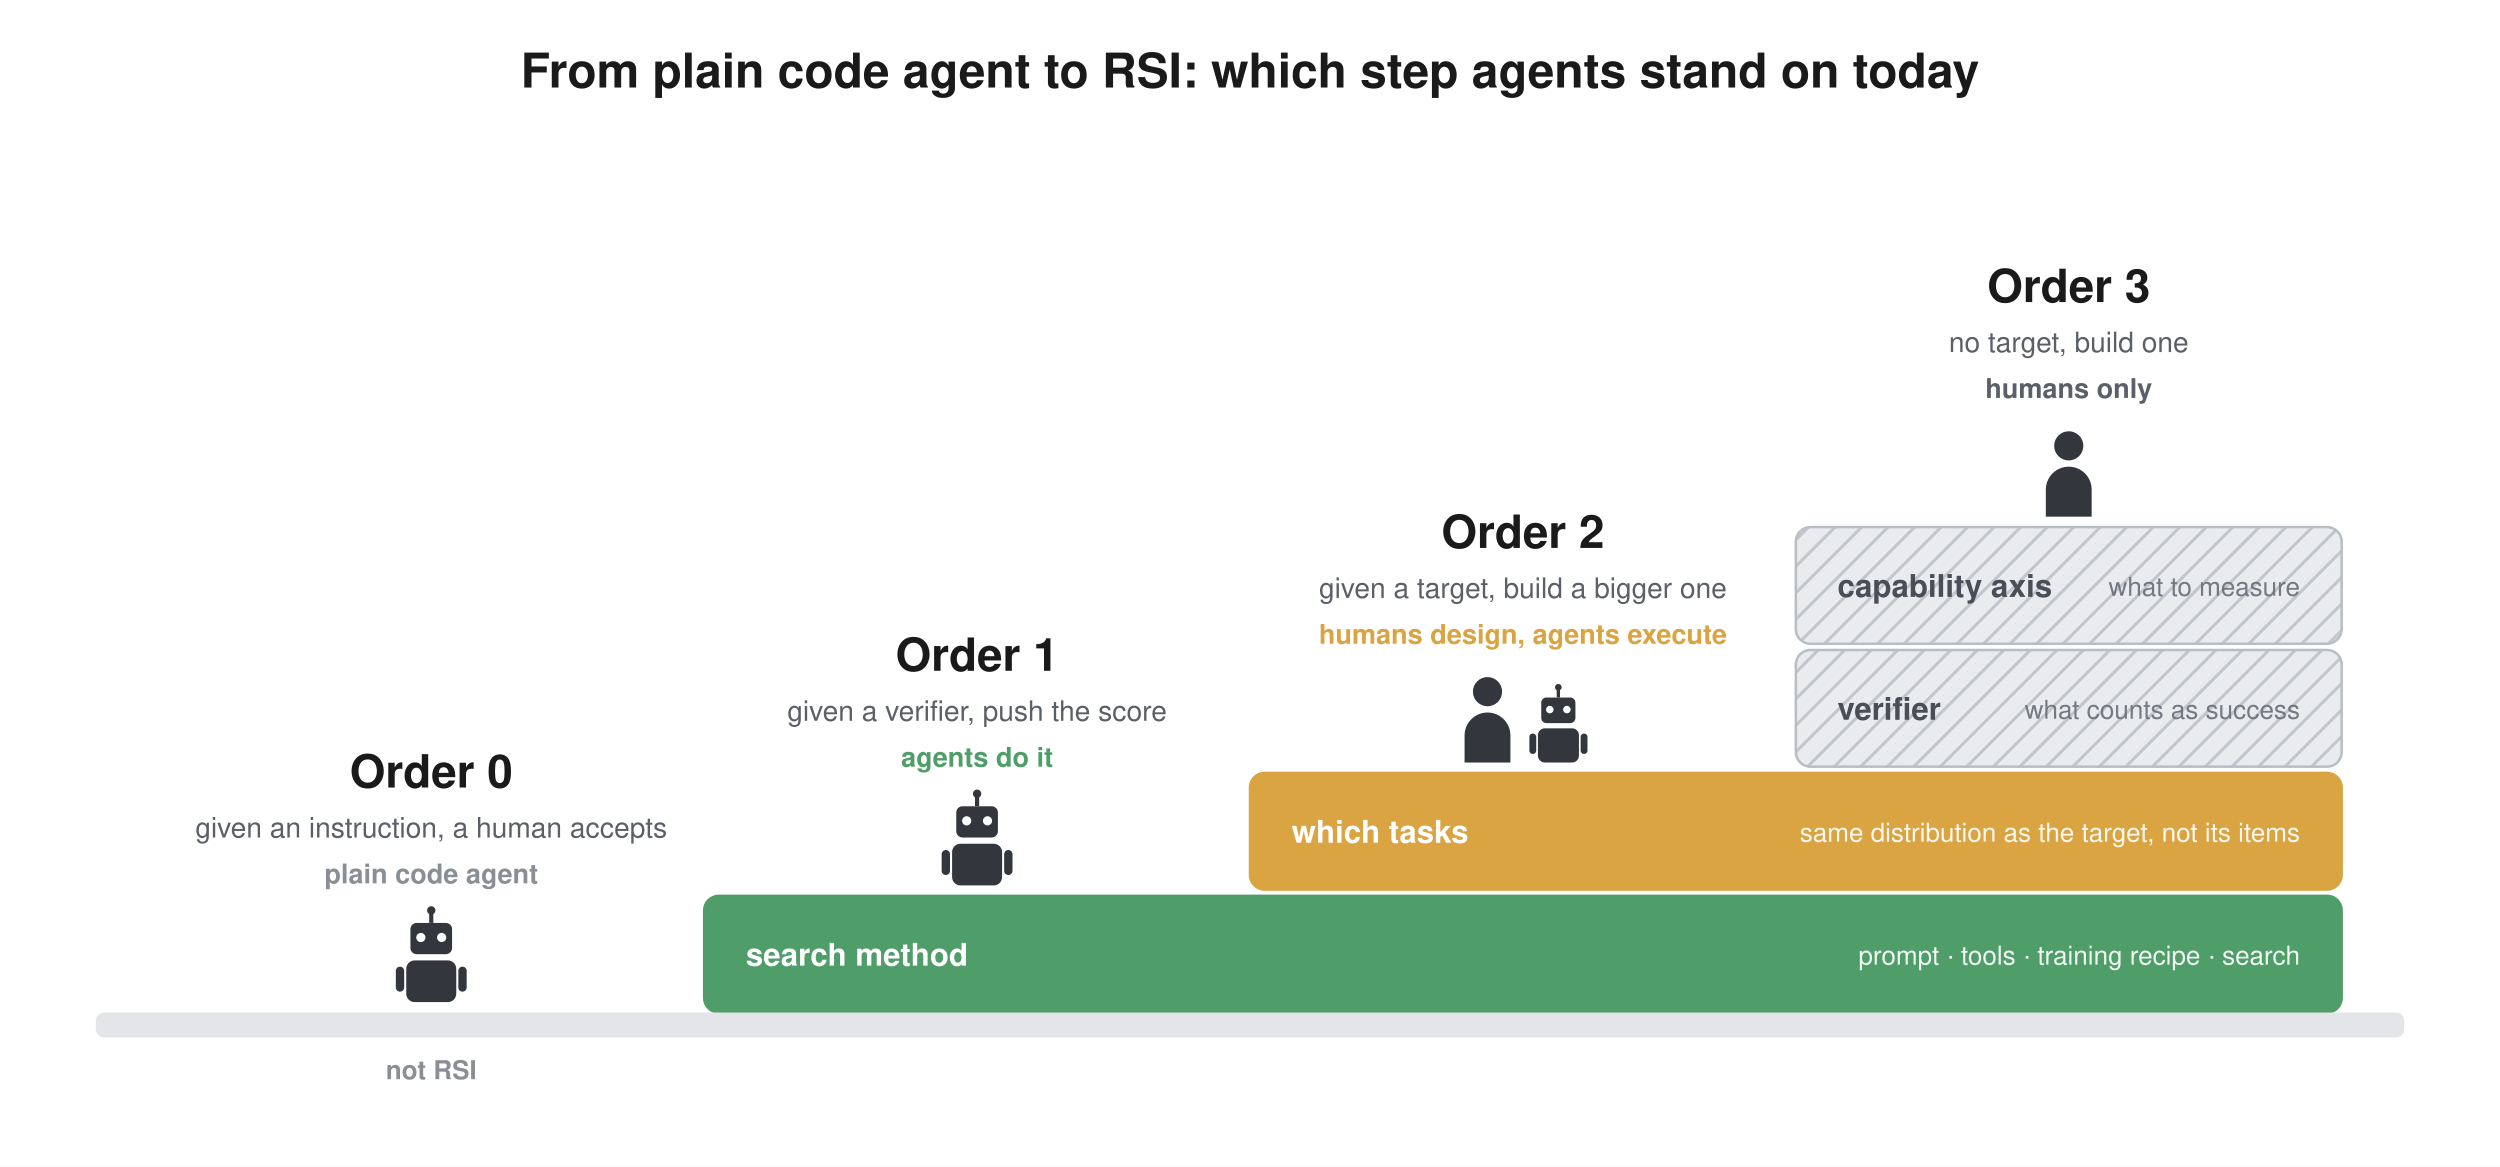
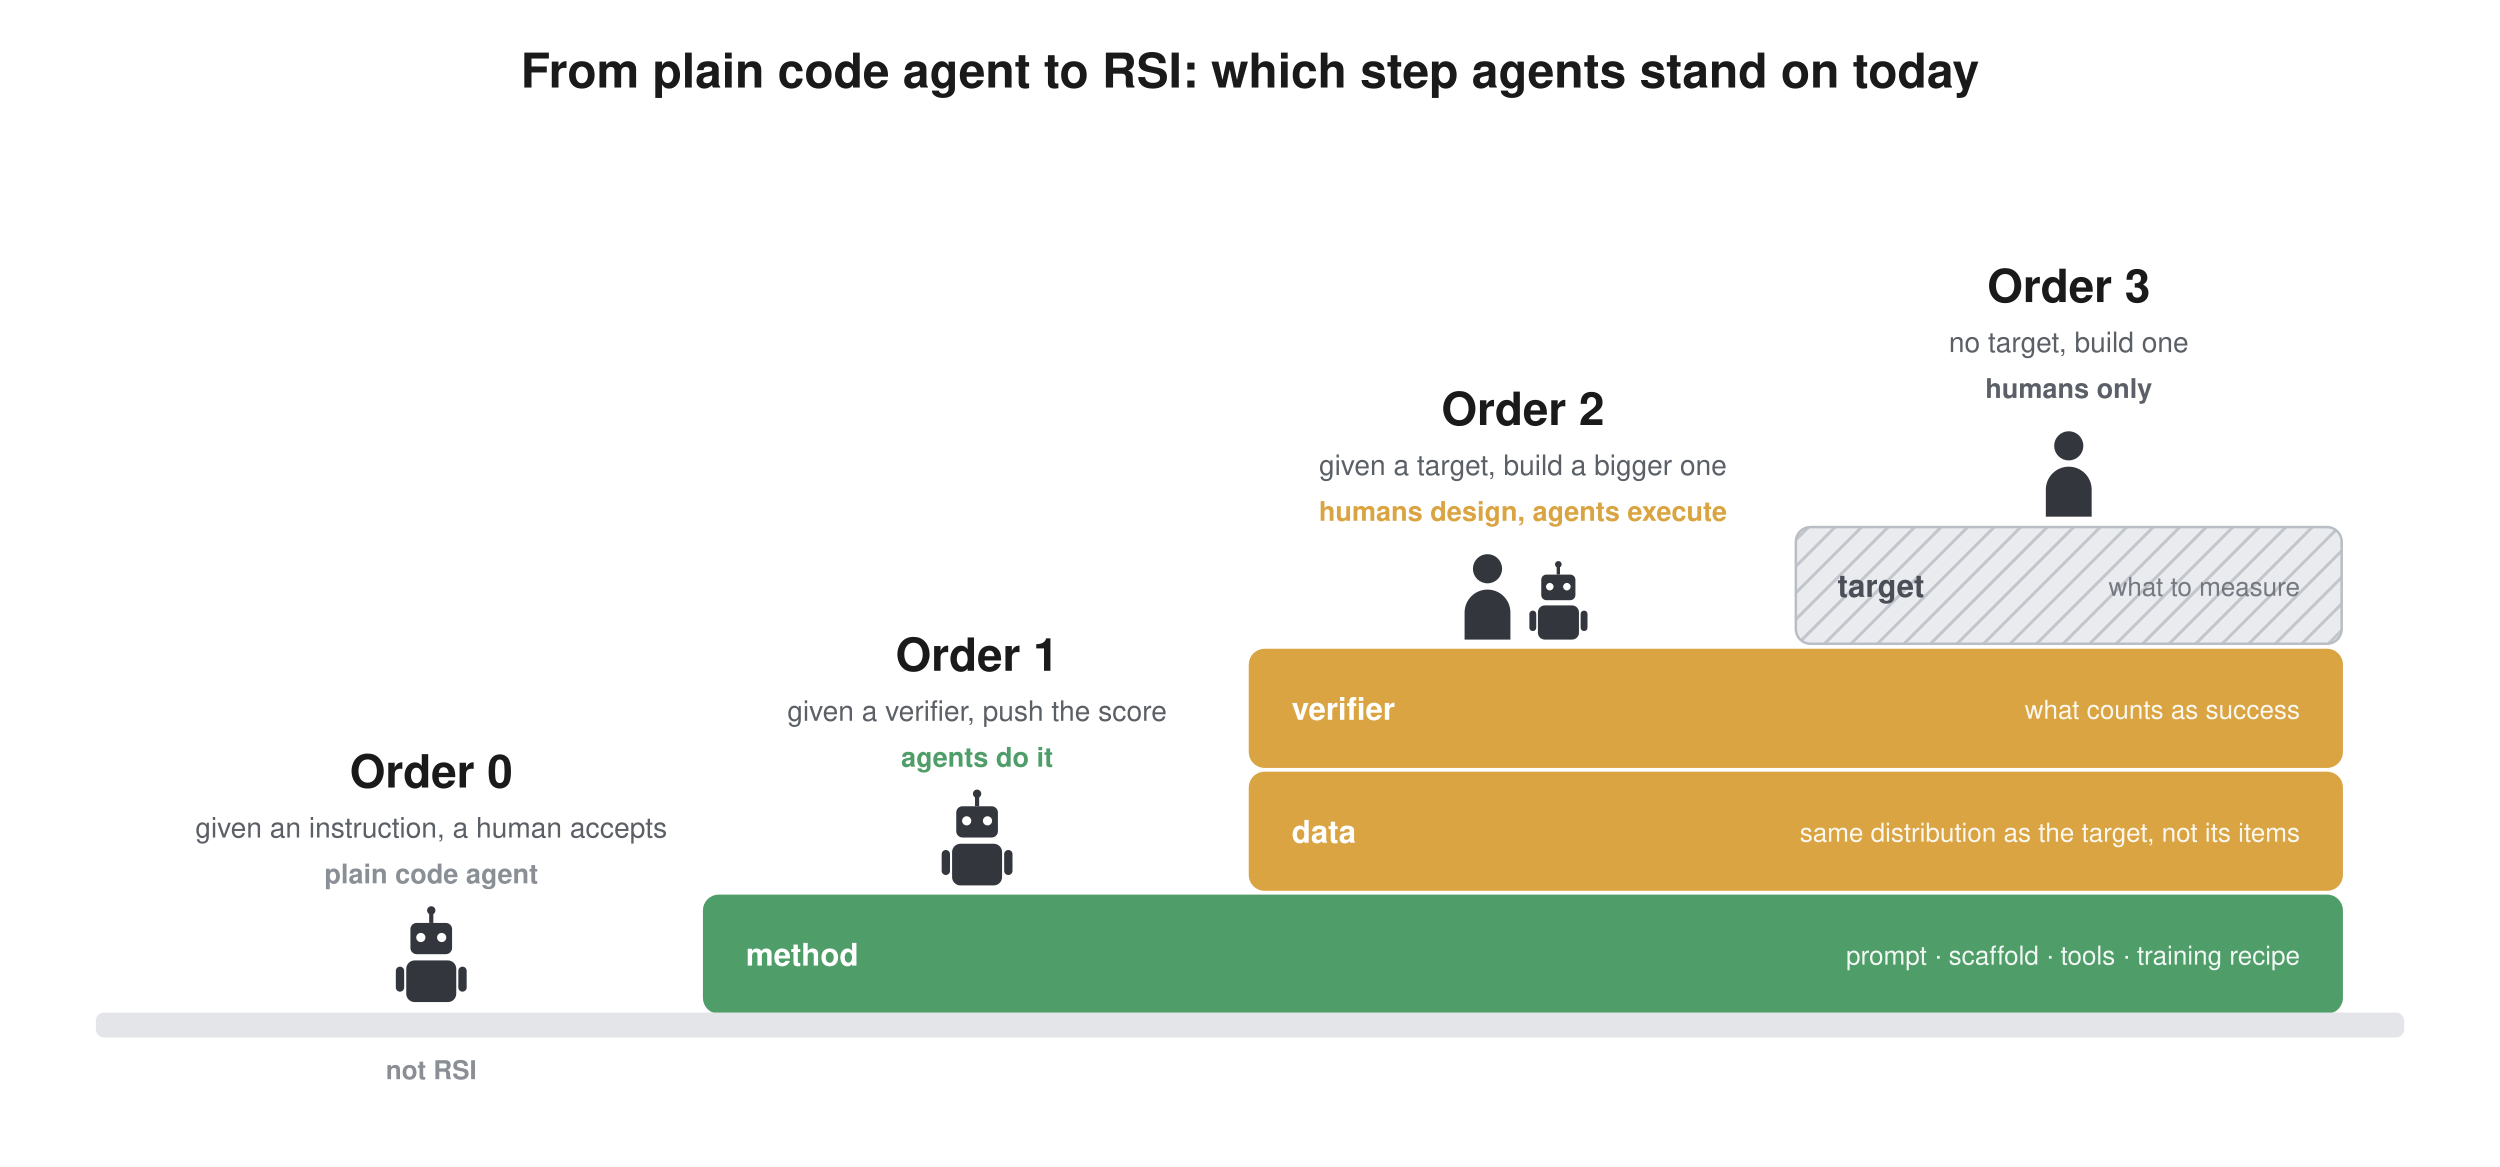
<svg xmlns="http://www.w3.org/2000/svg" viewBox="0 0 1200 560" width="1200" height="560" font-family="-apple-system,BlinkMacSystemFont,Segoe UI,Helvetica,Arial,PingFang SC,Noto Sans CJK SC,sans-serif">
  <defs>
    <pattern id="hatch" patternUnits="userSpaceOnUse" width="9" height="9" patternTransform="rotate(45)">
      <rect width="9" height="9" fill="#e9ebee" />
      <line x1="0" y1="0" x2="0" y2="9" stroke="#c4c8ce" stroke-width="3" />
    </pattern>
  </defs>
  <rect width="1200" height="560" fill="#ffffff" />
  <text x="600.0" y="42.0" text-anchor="middle" font-size="23" font-weight="700" fill="#1a1a1a">From plain code agent to RSI: which step agents stand on today</text>
  <rect x="338.0" y="430.0" width="786.0" height="56" rx="7" fill="#4f9d69" stroke="#4f9d69" stroke-width="1.2" />
-   <text x="358.0" y="463.5" text-anchor="start" font-size="15" font-weight="700" fill="#ffffff">search method</text>
-   <text x="1104.0" y="463.0" text-anchor="end" font-size="12.5" font-weight="500" fill="#ffffff" fill-opacity="0.92">prompt · tools · training recipe · search</text>
+   <text x="358.0" y="463.5" text-anchor="start" font-size="15" font-weight="700" fill="#ffffff">method</text>
+   <text x="1104.0" y="463.0" text-anchor="end" font-size="12.5" font-weight="500" fill="#ffffff" fill-opacity="0.92">prompt · scaffold · tools · training recipe</text>
  <rect x="600.0" y="371.0" width="524.0" height="56" rx="7" fill="#d9a441" stroke="#d9a441" stroke-width="1.2" />
-   <text x="620.0" y="404.5" text-anchor="start" font-size="15" font-weight="700" fill="#ffffff">which tasks</text>
+   <text x="620.0" y="404.5" text-anchor="start" font-size="15" font-weight="700" fill="#ffffff">data</text>
  <text x="1104.0" y="404.0" text-anchor="end" font-size="12.5" font-weight="500" fill="#ffffff" fill-opacity="0.92">same distribution as the target, not its items</text>
-   <rect x="862.0" y="312.0" width="262.0" height="56" rx="7" fill="url(#hatch)" stroke="#b9bec5" stroke-width="1.2" />
-   <text x="882.0" y="345.5" text-anchor="start" font-size="15" font-weight="700" fill="#4a4f57">verifier</text>
-   <text x="1104.0" y="345.0" text-anchor="end" font-size="12.5" font-weight="500" fill="#6b7079" fill-opacity="0.92">what counts as success</text>
+   <rect x="600.0" y="312.0" width="524.0" height="56" rx="7" fill="#d9a441" stroke="#d9a441" stroke-width="1.2" />
+   <text x="620.0" y="345.5" text-anchor="start" font-size="15" font-weight="700" fill="#ffffff">verifier</text>
+   <text x="1104.0" y="345.0" text-anchor="end" font-size="12.5" font-weight="500" fill="#ffffff" fill-opacity="0.92">what counts as success</text>
  <rect x="862.0" y="253.0" width="262.0" height="56" rx="7" fill="url(#hatch)" stroke="#b9bec5" stroke-width="1.2" />
-   <text x="882.0" y="286.5" text-anchor="start" font-size="15" font-weight="700" fill="#4a4f57">capability axis</text>
+   <text x="882.0" y="286.5" text-anchor="start" font-size="15" font-weight="700" fill="#4a4f57">target</text>
  <text x="1104.0" y="286.0" text-anchor="end" font-size="12.5" font-weight="500" fill="#6b7079" fill-opacity="0.92">what to measure</text>
  <rect x="46.0" y="486" width="1108.0" height="12" rx="4" fill="#e3e5e8" />
  <text x="207.0" y="518.0" text-anchor="middle" font-size="12.5" font-weight="600" fill="#8a8f96">not RSI</text>
  <rect x="195.0" y="461.0" width="24.0" height="20.0" rx="4.0" fill="#33373d" />
  <rect x="197.0" y="443.0" width="20.0" height="15.0" rx="3.0" fill="#33373d" />
  <circle cx="202.0" cy="450.0" r="2.2" fill="#ffffff" />
  <circle cx="212.0" cy="450.0" r="2.2" fill="#ffffff" />
  <line x1="207.0" y1="443.0" x2="207.0" y2="438.0" stroke="#33373d" stroke-width="2.0" />
  <circle cx="207.0" cy="437.0" r="2.0" fill="#33373d" />
  <rect x="190.0" y="464.0" width="4.0" height="12.0" rx="2.0" fill="#33373d" />
  <rect x="220.0" y="464.0" width="4.0" height="12.0" rx="2.0" fill="#33373d" />
  <text x="207.0" y="424.0" text-anchor="middle" font-size="13" font-weight="700" fill="#8a8f96">plain code agent</text>
  <text x="207.0" y="402.0" text-anchor="middle" font-size="13.5" font-weight="400" fill="#5b5f66">given an instruction, a human accepts</text>
  <text x="207.0" y="378.0" text-anchor="middle" font-size="22" font-weight="700" fill="#1a1a1a">Order 0</text>
  <rect x="457.0" y="405.0" width="24.0" height="20.0" rx="4.0" fill="#33373d" />
  <rect x="459.0" y="387.0" width="20.0" height="15.0" rx="3.0" fill="#33373d" />
  <circle cx="464.0" cy="394.0" r="2.2" fill="#ffffff" />
  <circle cx="474.0" cy="394.0" r="2.2" fill="#ffffff" />
  <line x1="469.0" y1="387.0" x2="469.0" y2="382.0" stroke="#33373d" stroke-width="2.0" />
  <circle cx="469.0" cy="381.0" r="2.0" fill="#33373d" />
  <rect x="452.0" y="408.0" width="4.0" height="12.0" rx="2.0" fill="#33373d" />
  <rect x="482.0" y="408.0" width="4.0" height="12.0" rx="2.0" fill="#33373d" />
  <text x="469.0" y="368.0" text-anchor="middle" font-size="13" font-weight="700" fill="#4f9d69">agents do it</text>
  <text x="469.0" y="346.0" text-anchor="middle" font-size="13.5" font-weight="400" fill="#5b5f66">given a verifier, push the score</text>
  <text x="469.0" y="322.0" text-anchor="middle" font-size="22" font-weight="700" fill="#1a1a1a">Order 1</text>
-   <path d="M 703.0 366.0 V 353.0 A 11.0 11.0 0 0 1 725.0 353.0 V 366.0 Z" fill="#33373d" />
-   <circle cx="714.0" cy="332.0" r="7.0" fill="#33373d" />
-   <rect x="738.2" y="349.6" width="19.7" height="16.4" rx="3.3" fill="#33373d" />
-   <rect x="739.8" y="334.8" width="16.4" height="12.3" rx="2.5" fill="#33373d" />
-   <circle cx="743.9" cy="340.6" r="1.8" fill="#ffffff" />
-   <circle cx="752.1" cy="340.6" r="1.8" fill="#ffffff" />
-   <line x1="748.0" y1="334.8" x2="748.0" y2="330.7" stroke="#33373d" stroke-width="1.6" />
-   <circle cx="748.0" cy="329.9" r="1.6" fill="#33373d" />
-   <rect x="734.1" y="352.1" width="3.3" height="9.8" rx="1.6" fill="#33373d" />
-   <rect x="758.7" y="352.1" width="3.3" height="9.8" rx="1.6" fill="#33373d" />
-   <text x="731.0" y="309.0" text-anchor="middle" font-size="13" font-weight="700" fill="#d9a441">humans design, agents execute</text>
-   <text x="731.0" y="287.0" text-anchor="middle" font-size="13.5" font-weight="400" fill="#5b5f66">given a target, build a bigger one</text>
-   <text x="731.0" y="263.0" text-anchor="middle" font-size="22" font-weight="700" fill="#1a1a1a">Order 2</text>
+   <path d="M 703.0 307.0 V 294.0 A 11.0 11.0 0 0 1 725.0 294.0 V 307.0 Z" fill="#33373d" />
+   <circle cx="714.0" cy="273.0" r="7.0" fill="#33373d" />
+   <rect x="738.2" y="290.6" width="19.7" height="16.4" rx="3.3" fill="#33373d" />
+   <rect x="739.8" y="275.8" width="16.4" height="12.3" rx="2.5" fill="#33373d" />
+   <circle cx="743.9" cy="281.6" r="1.8" fill="#ffffff" />
+   <circle cx="752.1" cy="281.6" r="1.8" fill="#ffffff" />
+   <line x1="748.0" y1="275.8" x2="748.0" y2="271.7" stroke="#33373d" stroke-width="1.6" />
+   <circle cx="748.0" cy="270.9" r="1.6" fill="#33373d" />
+   <rect x="734.1" y="293.1" width="3.3" height="9.8" rx="1.6" fill="#33373d" />
+   <rect x="758.7" y="293.1" width="3.3" height="9.8" rx="1.6" fill="#33373d" />
+   <text x="731.0" y="250.0" text-anchor="middle" font-size="13" font-weight="700" fill="#d9a441">humans design, agents execute</text>
+   <text x="731.0" y="228.0" text-anchor="middle" font-size="13.5" font-weight="400" fill="#5b5f66">given a target, build a bigger one</text>
+   <text x="731.0" y="204.0" text-anchor="middle" font-size="22" font-weight="700" fill="#1a1a1a">Order 2</text>
  <path d="M 982.0 248.0 V 235.0 A 11.0 11.0 0 0 1 1004.0 235.0 V 248.0 Z" fill="#33373d" />
  <circle cx="993.0" cy="214.0" r="7.0" fill="#33373d" />
  <text x="993.0" y="191.0" text-anchor="middle" font-size="13" font-weight="700" fill="#5b6068">humans only</text>
  <text x="993.0" y="169.0" text-anchor="middle" font-size="13.5" font-weight="400" fill="#5b5f66">no target, build one</text>
  <text x="993.0" y="145.0" text-anchor="middle" font-size="22" font-weight="700" fill="#1a1a1a">Order 3</text>
</svg>
